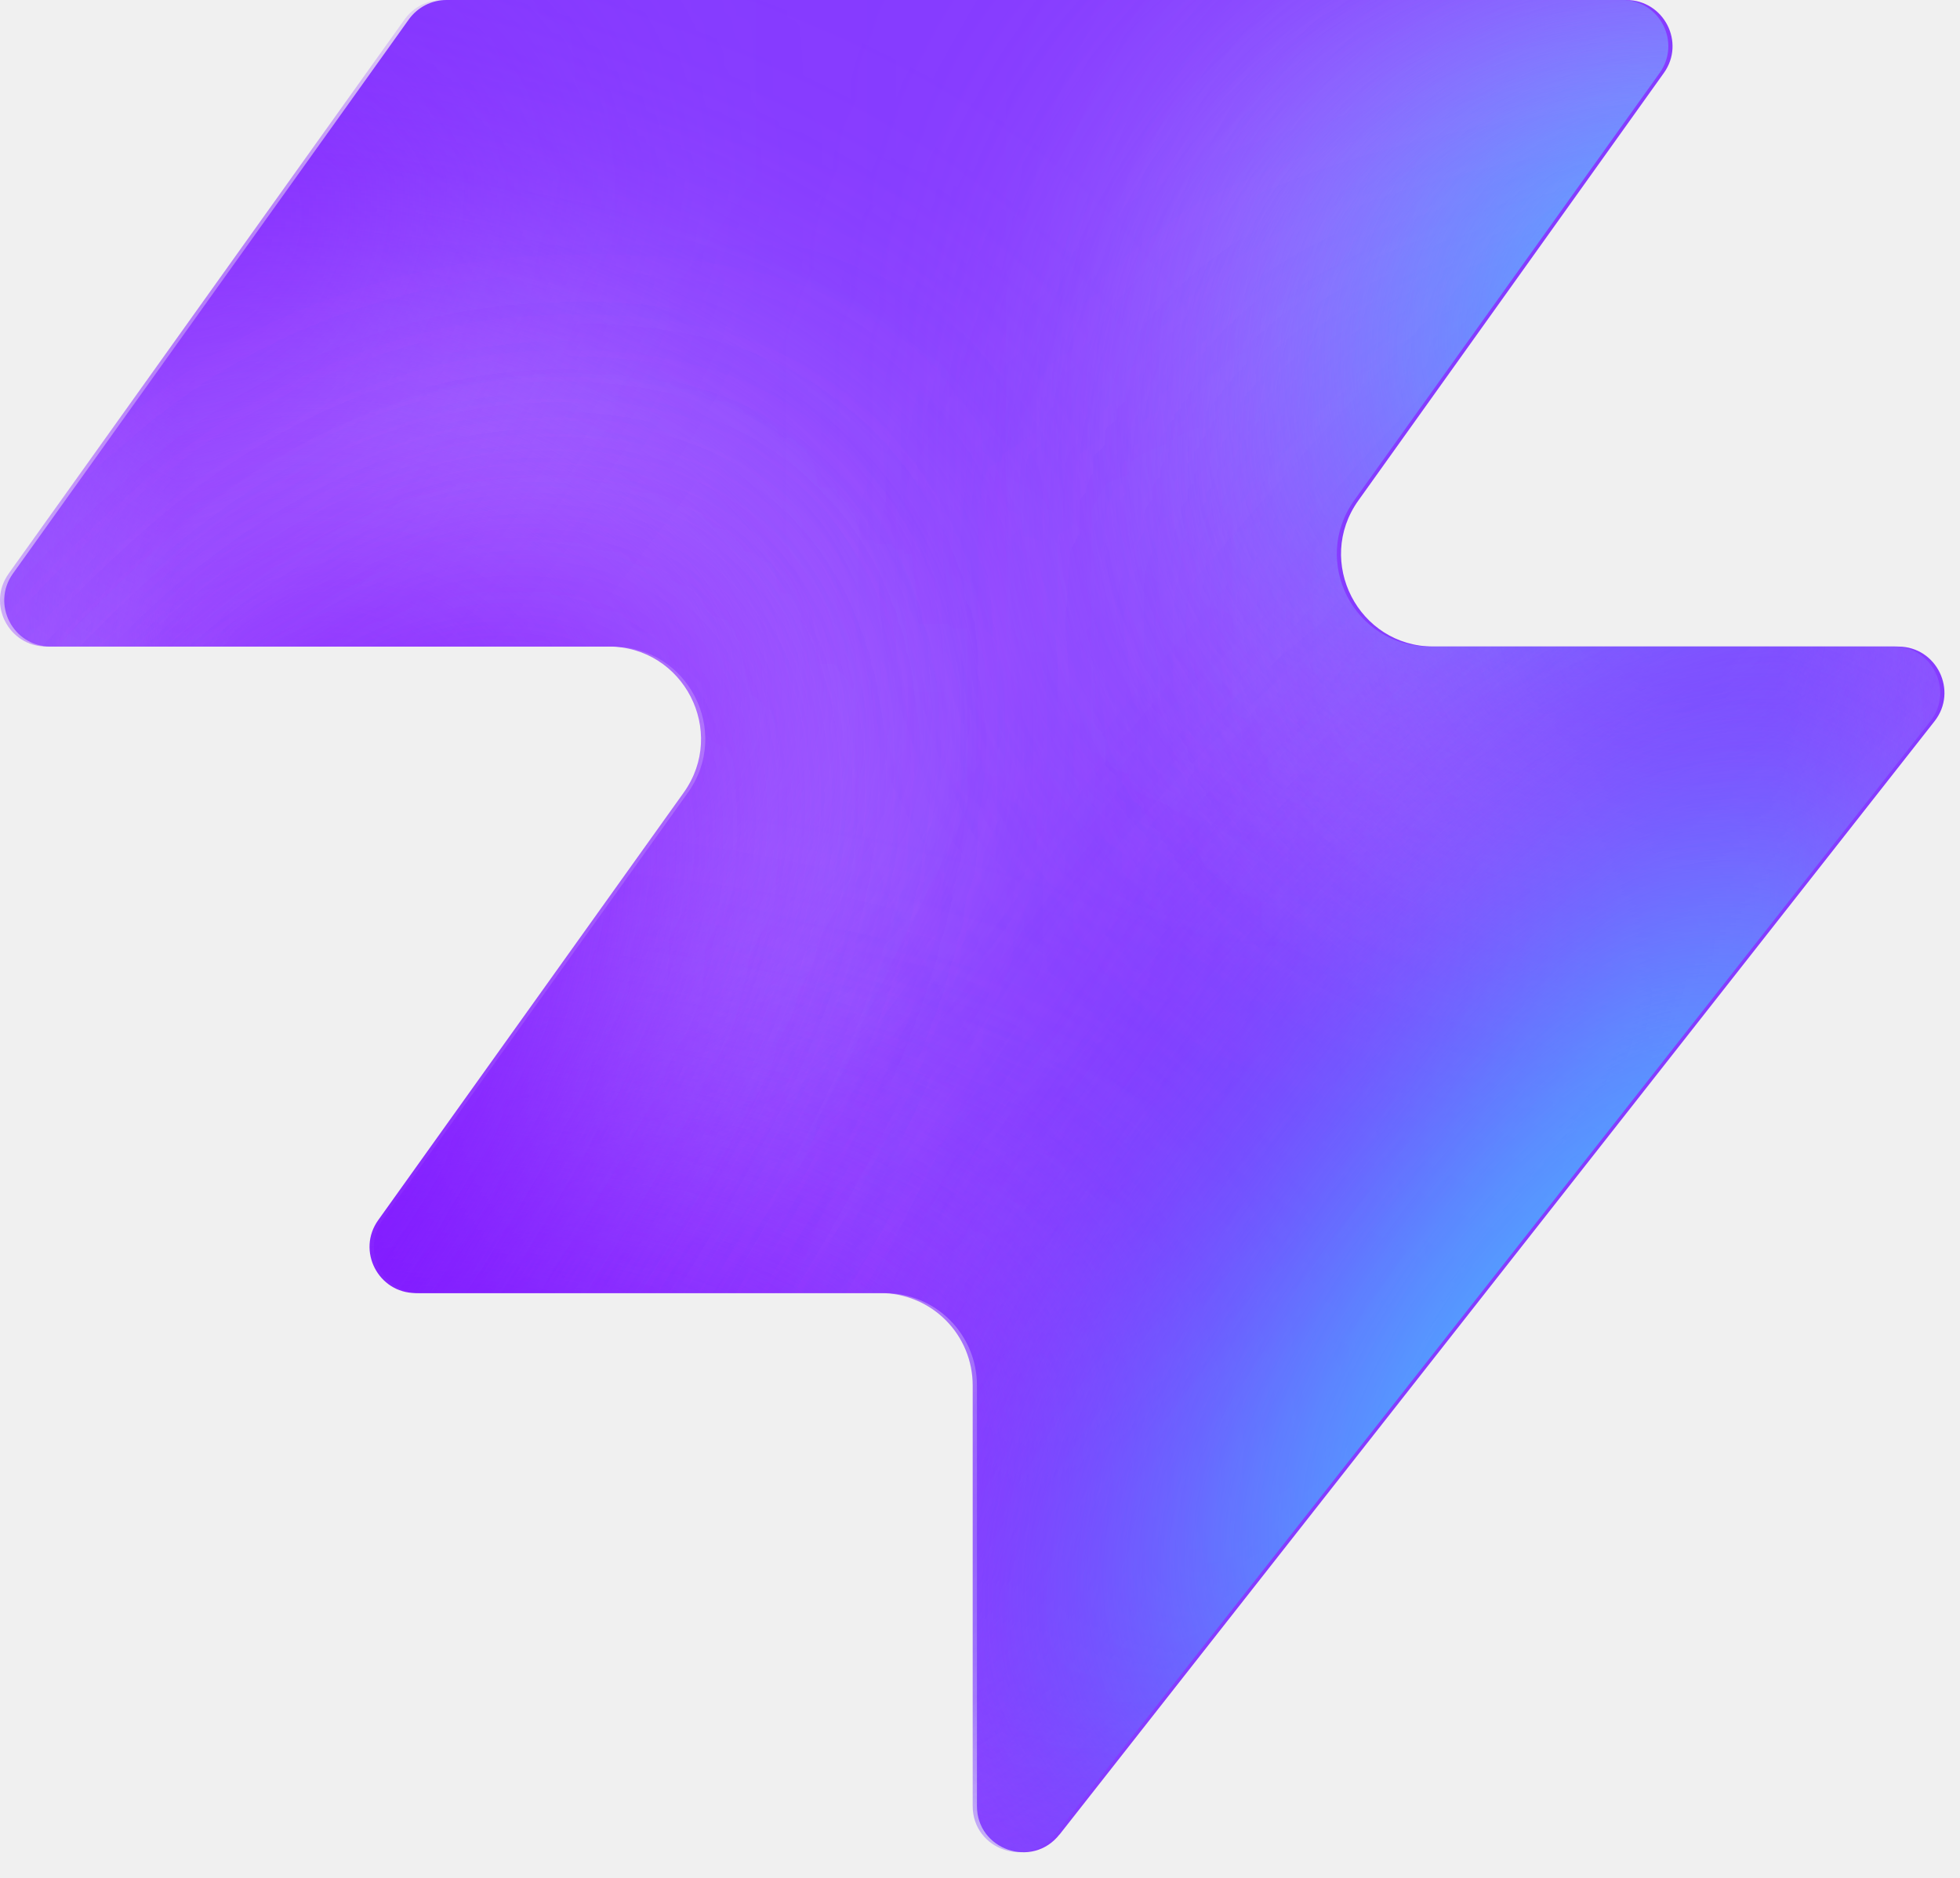
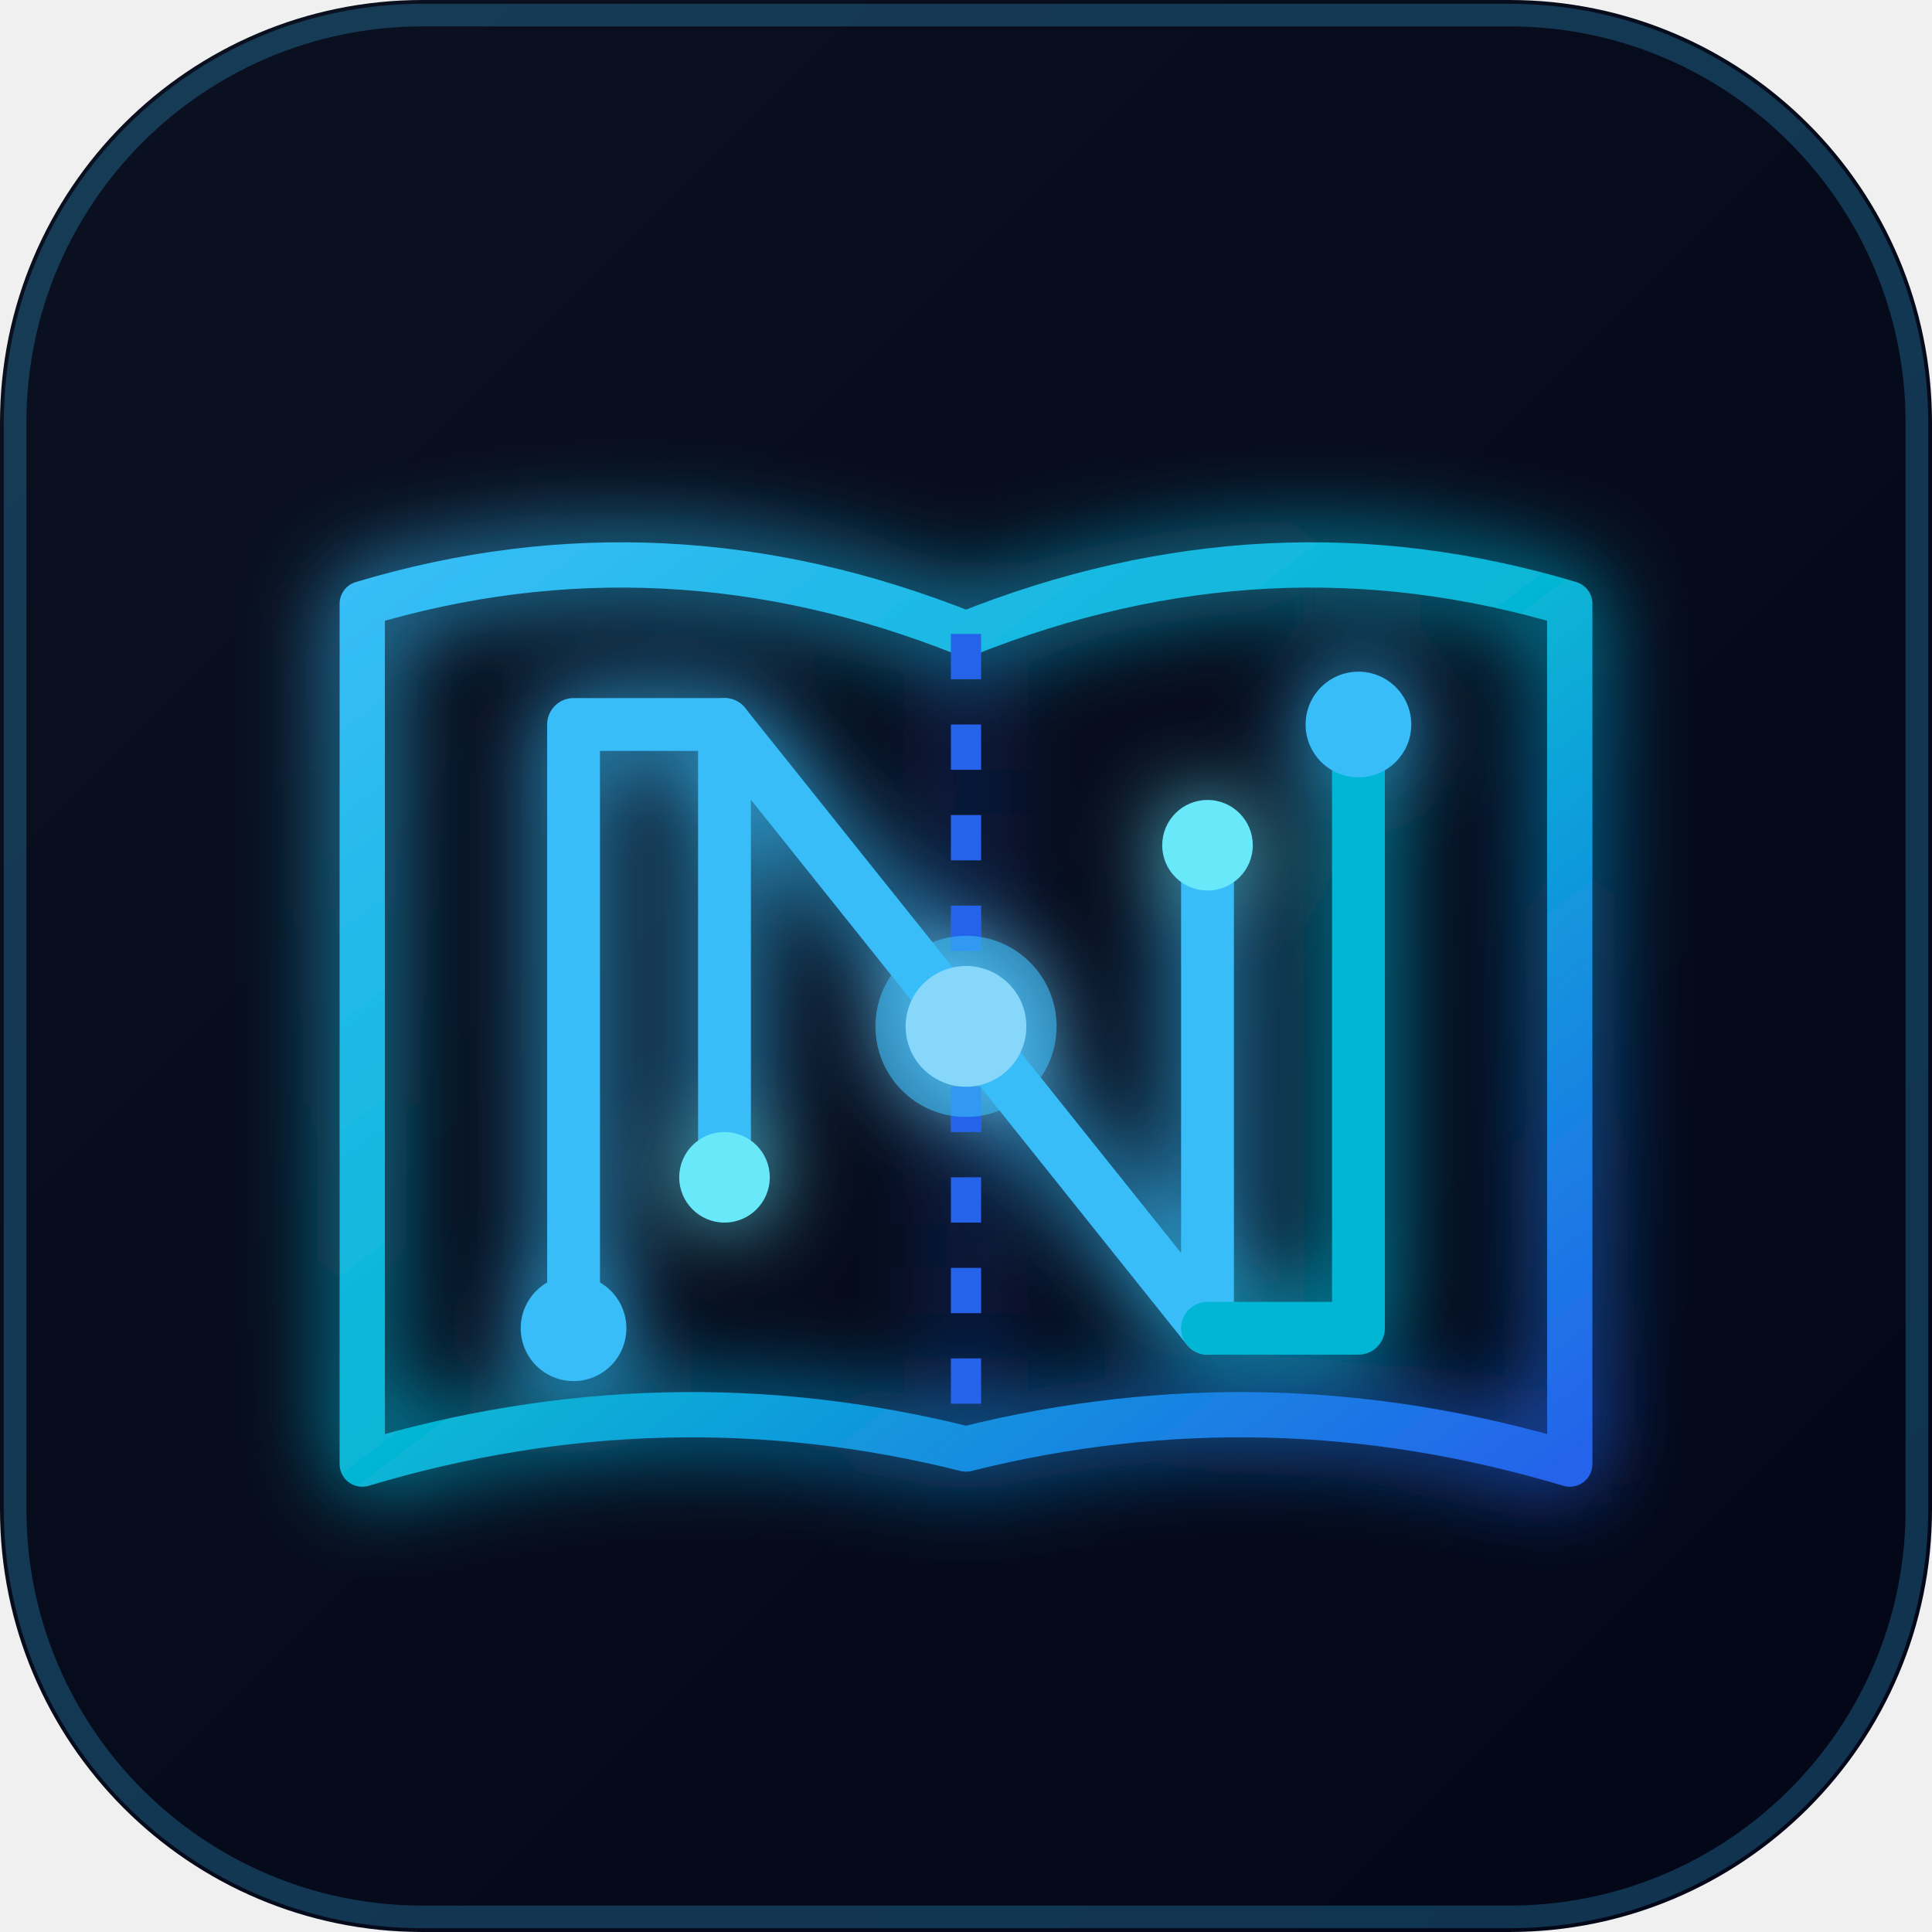
- <svg xmlns="http://www.w3.org/2000/svg" width="48" height="46" fill="none" viewBox="0 0 48 46">
-   <path fill="#863bff" d="M25.946 44.938c-.664.845-2.021.375-2.021-.698V33.937a2.26 2.26 0 0 0-2.262-2.262H10.287c-.92 0-1.456-1.04-.92-1.788l7.48-10.471c1.07-1.497 0-3.578-1.842-3.578H1.237c-.92 0-1.456-1.04-.92-1.788L10.013.474c.214-.297.556-.474.92-.474h28.894c.92 0 1.456 1.04.92 1.788l-7.48 10.471c-1.07 1.498 0 3.579 1.842 3.579h11.377c.943 0 1.473 1.088.89 1.83L25.947 44.94z" style="fill:#863bff;fill:color(display-p3 .525 .23 1);fill-opacity:1" />
-   <mask id="a" width="48" height="46" x="0" y="0" maskUnits="userSpaceOnUse" style="mask-type:alpha">
-     <path fill="#000" d="M25.842 44.938c-.664.844-2.021.375-2.021-.698V33.937a2.26 2.26 0 0 0-2.262-2.262H10.183c-.92 0-1.456-1.04-.92-1.788l7.48-10.471c1.07-1.498 0-3.579-1.842-3.579H1.133c-.92 0-1.456-1.04-.92-1.787L9.91.473c.214-.297.556-.474.92-.474h28.894c.92 0 1.456 1.04.92 1.788l-7.48 10.471c-1.07 1.498 0 3.578 1.842 3.578h11.377c.943 0 1.473 1.088.89 1.832L25.843 44.94z" style="fill:#000;fill-opacity:1" />
-   </mask>
-   <g mask="url(#a)">
-     <g filter="url(#b)">
-       <ellipse cx="5.508" cy="14.704" fill="#ede6ff" rx="5.508" ry="14.704" style="fill:#ede6ff;fill:color(display-p3 .927 .903 1);fill-opacity:1" transform="matrix(.00324 1 1 -.00324 -4.47 31.516)" />
-     </g>
-     <g filter="url(#c)">
-       <ellipse cx="10.399" cy="29.851" fill="#ede6ff" rx="10.399" ry="29.851" style="fill:#ede6ff;fill:color(display-p3 .927 .903 1);fill-opacity:1" transform="matrix(.00324 1 1 -.00324 -39.328 7.883)" />
-     </g>
-     <g filter="url(#d)">
-       <ellipse cx="5.508" cy="30.487" fill="#7e14ff" rx="5.508" ry="30.487" style="fill:#7e14ff;fill:color(display-p3 .492 .077 1);fill-opacity:1" transform="rotate(89.814 -25.913 -14.639)scale(1 -1)" />
-     </g>
-     <g filter="url(#e)">
-       <ellipse cx="5.508" cy="30.599" fill="#7e14ff" rx="5.508" ry="30.599" style="fill:#7e14ff;fill:color(display-p3 .492 .077 1);fill-opacity:1" transform="rotate(89.814 -32.644 -3.334)scale(1 -1)" />
-     </g>
-     <g filter="url(#f)">
-       <ellipse cx="5.508" cy="30.599" fill="#7e14ff" rx="5.508" ry="30.599" style="fill:#7e14ff;fill:color(display-p3 .492 .077 1);fill-opacity:1" transform="matrix(.00324 1 1 -.00324 -34.34 30.47)" />
-     </g>
-     <g filter="url(#g)">
-       <ellipse cx="14.072" cy="22.078" fill="#ede6ff" rx="14.072" ry="22.078" style="fill:#ede6ff;fill:color(display-p3 .927 .903 1);fill-opacity:1" transform="rotate(93.35 24.506 48.493)scale(-1 1)" />
-     </g>
-     <g filter="url(#h)">
-       <ellipse cx="3.47" cy="21.501" fill="#7e14ff" rx="3.47" ry="21.501" style="fill:#7e14ff;fill:color(display-p3 .492 .077 1);fill-opacity:1" transform="rotate(89.009 28.708 47.59)scale(-1 1)" />
-     </g>
-     <g filter="url(#i)">
-       <ellipse cx="3.47" cy="21.501" fill="#7e14ff" rx="3.47" ry="21.501" style="fill:#7e14ff;fill:color(display-p3 .492 .077 1);fill-opacity:1" transform="rotate(89.009 28.708 47.59)scale(-1 1)" />
-     </g>
-     <g filter="url(#j)">
-       <ellipse cx=".387" cy="8.972" fill="#7e14ff" rx="4.407" ry="29.108" style="fill:#7e14ff;fill:color(display-p3 .492 .077 1);fill-opacity:1" transform="rotate(39.51 .387 8.972)" />
-     </g>
-     <g filter="url(#k)">
-       <ellipse cx="47.523" cy="-6.092" fill="#7e14ff" rx="4.407" ry="29.108" style="fill:#7e14ff;fill:color(display-p3 .492 .077 1);fill-opacity:1" transform="rotate(37.892 47.523 -6.092)" />
-     </g>
-     <g filter="url(#l)">
-       <ellipse cx="41.412" cy="6.333" fill="#47bfff" rx="5.971" ry="9.665" style="fill:#47bfff;fill:color(display-p3 .28 .748 1);fill-opacity:1" transform="rotate(37.892 41.412 6.333)" />
-     </g>
-     <g filter="url(#m)">
-       <ellipse cx="-1.879" cy="38.332" fill="#7e14ff" rx="4.407" ry="29.108" style="fill:#7e14ff;fill:color(display-p3 .492 .077 1);fill-opacity:1" transform="rotate(37.892 -1.88 38.332)" />
-     </g>
-     <g filter="url(#n)">
-       <ellipse cx="-1.879" cy="38.332" fill="#7e14ff" rx="4.407" ry="29.108" style="fill:#7e14ff;fill:color(display-p3 .492 .077 1);fill-opacity:1" transform="rotate(37.892 -1.88 38.332)" />
-     </g>
-     <g filter="url(#o)">
-       <ellipse cx="35.651" cy="29.907" fill="#7e14ff" rx="4.407" ry="29.108" style="fill:#7e14ff;fill:color(display-p3 .492 .077 1);fill-opacity:1" transform="rotate(37.892 35.651 29.907)" />
-     </g>
-     <g filter="url(#p)">
-       <ellipse cx="38.418" cy="32.4" fill="#47bfff" rx="5.971" ry="15.297" style="fill:#47bfff;fill:color(display-p3 .28 .748 1);fill-opacity:1" transform="rotate(37.892 38.418 32.4)" />
-     </g>
-   </g>
+ <svg xmlns="http://www.w3.org/2000/svg" viewBox="0 0 128 128" width="128" height="128">
  <defs>
-     <filter id="b" width="60.045" height="41.654" x="-19.77" y="16.149" color-interpolation-filters="sRGB" filterUnits="userSpaceOnUse">
-       <feFlood flood-opacity="0" result="BackgroundImageFix" />
-       <feBlend in="SourceGraphic" in2="BackgroundImageFix" result="shape" />
-       <feGaussianBlur result="effect1_foregroundBlur_2002_17158" stdDeviation="7.659" />
-     </filter>
-     <filter id="c" width="90.34" height="51.437" x="-54.613" y="-7.533" color-interpolation-filters="sRGB" filterUnits="userSpaceOnUse">
-       <feFlood flood-opacity="0" result="BackgroundImageFix" />
-       <feBlend in="SourceGraphic" in2="BackgroundImageFix" result="shape" />
-       <feGaussianBlur result="effect1_foregroundBlur_2002_17158" stdDeviation="7.659" />
-     </filter>
-     <filter id="d" width="79.355" height="29.4" x="-49.64" y="2.03" color-interpolation-filters="sRGB" filterUnits="userSpaceOnUse">
-       <feFlood flood-opacity="0" result="BackgroundImageFix" />
-       <feBlend in="SourceGraphic" in2="BackgroundImageFix" result="shape" />
-       <feGaussianBlur result="effect1_foregroundBlur_2002_17158" stdDeviation="4.596" />
-     </filter>
-     <filter id="e" width="79.579" height="29.4" x="-45.045" y="20.029" color-interpolation-filters="sRGB" filterUnits="userSpaceOnUse">
-       <feFlood flood-opacity="0" result="BackgroundImageFix" />
-       <feBlend in="SourceGraphic" in2="BackgroundImageFix" result="shape" />
-       <feGaussianBlur result="effect1_foregroundBlur_2002_17158" stdDeviation="4.596" />
-     </filter>
-     <filter id="f" width="79.579" height="29.4" x="-43.513" y="21.178" color-interpolation-filters="sRGB" filterUnits="userSpaceOnUse">
-       <feFlood flood-opacity="0" result="BackgroundImageFix" />
-       <feBlend in="SourceGraphic" in2="BackgroundImageFix" result="shape" />
-       <feGaussianBlur result="effect1_foregroundBlur_2002_17158" stdDeviation="4.596" />
-     </filter>
-     <filter id="g" width="74.749" height="58.852" x="15.756" y="-17.901" color-interpolation-filters="sRGB" filterUnits="userSpaceOnUse">
-       <feFlood flood-opacity="0" result="BackgroundImageFix" />
-       <feBlend in="SourceGraphic" in2="BackgroundImageFix" result="shape" />
-       <feGaussianBlur result="effect1_foregroundBlur_2002_17158" stdDeviation="7.659" />
-     </filter>
-     <filter id="h" width="61.377" height="25.362" x="23.548" y="2.284" color-interpolation-filters="sRGB" filterUnits="userSpaceOnUse">
-       <feFlood flood-opacity="0" result="BackgroundImageFix" />
-       <feBlend in="SourceGraphic" in2="BackgroundImageFix" result="shape" />
-       <feGaussianBlur result="effect1_foregroundBlur_2002_17158" stdDeviation="4.596" />
-     </filter>
-     <filter id="i" width="61.377" height="25.362" x="23.548" y="2.284" color-interpolation-filters="sRGB" filterUnits="userSpaceOnUse">
-       <feFlood flood-opacity="0" result="BackgroundImageFix" />
-       <feBlend in="SourceGraphic" in2="BackgroundImageFix" result="shape" />
-       <feGaussianBlur result="effect1_foregroundBlur_2002_17158" stdDeviation="4.596" />
-     </filter>
-     <filter id="j" width="56.045" height="63.649" x="-27.636" y="-22.853" color-interpolation-filters="sRGB" filterUnits="userSpaceOnUse">
-       <feFlood flood-opacity="0" result="BackgroundImageFix" />
-       <feBlend in="SourceGraphic" in2="BackgroundImageFix" result="shape" />
-       <feGaussianBlur result="effect1_foregroundBlur_2002_17158" stdDeviation="4.596" />
-     </filter>
-     <filter id="k" width="54.814" height="64.646" x="20.116" y="-38.415" color-interpolation-filters="sRGB" filterUnits="userSpaceOnUse">
-       <feFlood flood-opacity="0" result="BackgroundImageFix" />
-       <feBlend in="SourceGraphic" in2="BackgroundImageFix" result="shape" />
-       <feGaussianBlur result="effect1_foregroundBlur_2002_17158" stdDeviation="4.596" />
-     </filter>
-     <filter id="l" width="33.541" height="35.313" x="24.641" y="-11.323" color-interpolation-filters="sRGB" filterUnits="userSpaceOnUse">
-       <feFlood flood-opacity="0" result="BackgroundImageFix" />
-       <feBlend in="SourceGraphic" in2="BackgroundImageFix" result="shape" />
-       <feGaussianBlur result="effect1_foregroundBlur_2002_17158" stdDeviation="4.596" />
-     </filter>
-     <filter id="m" width="54.814" height="64.646" x="-29.286" y="6.009" color-interpolation-filters="sRGB" filterUnits="userSpaceOnUse">
-       <feFlood flood-opacity="0" result="BackgroundImageFix" />
-       <feBlend in="SourceGraphic" in2="BackgroundImageFix" result="shape" />
-       <feGaussianBlur result="effect1_foregroundBlur_2002_17158" stdDeviation="4.596" />
-     </filter>
-     <filter id="n" width="54.814" height="64.646" x="-29.286" y="6.009" color-interpolation-filters="sRGB" filterUnits="userSpaceOnUse">
-       <feFlood flood-opacity="0" result="BackgroundImageFix" />
-       <feBlend in="SourceGraphic" in2="BackgroundImageFix" result="shape" />
-       <feGaussianBlur result="effect1_foregroundBlur_2002_17158" stdDeviation="4.596" />
-     </filter>
-     <filter id="o" width="54.814" height="64.646" x="8.244" y="-2.416" color-interpolation-filters="sRGB" filterUnits="userSpaceOnUse">
-       <feFlood flood-opacity="0" result="BackgroundImageFix" />
-       <feBlend in="SourceGraphic" in2="BackgroundImageFix" result="shape" />
-       <feGaussianBlur result="effect1_foregroundBlur_2002_17158" stdDeviation="4.596" />
-     </filter>
-     <filter id="p" width="39.409" height="43.623" x="18.713" y="10.588" color-interpolation-filters="sRGB" filterUnits="userSpaceOnUse">
-       <feFlood flood-opacity="0" result="BackgroundImageFix" />
-       <feBlend in="SourceGraphic" in2="BackgroundImageFix" result="shape" />
-       <feGaussianBlur result="effect1_foregroundBlur_2002_17158" stdDeviation="4.596" />
+     <linearGradient id="bgGrad" x1="0%" y1="0%" x2="100%" y2="100%">
+       <stop offset="0%" stop-color="#0b1120" />
+       <stop offset="100%" stop-color="#020617" />
+     </linearGradient>
+     <linearGradient id="cyanBlueGrad" x1="0%" y1="0%" x2="100%" y2="100%">
+       <stop offset="0%" stop-color="#38bdf8" />
+       <stop offset="50%" stop-color="#06b6d4" />
+       <stop offset="100%" stop-color="#2563eb" />
+     </linearGradient>
+     <linearGradient id="glowGrad" x1="0%" y1="0%" x2="100%" y2="0%">
+       <stop offset="0%" stop-color="#38bdf8" stop-opacity="0.8" />
+       <stop offset="100%" stop-color="#60a5fa" stop-opacity="0.8" />
+     </linearGradient>
+     <filter id="neonGlow" x="-20%" y="-20%" width="140%" height="140%">
+       <feGaussianBlur stdDeviation="3" result="blur" />
+       <feMerge>
+         <feMergeNode in="blur" />
+         <feMergeNode in="SourceGraphic" />
+       </feMerge>
    </filter>
  </defs>
+   <rect width="128" height="128" rx="28" fill="url(#bgGrad)" />
+   <rect width="126" height="126" x="1" y="1" rx="27" fill="none" stroke="#38bdf8" stroke-width="1.5" stroke-opacity="0.25" />
+   <g filter="url(#neonGlow)">
+     <path d="M 64 96 Q 44 91 24 97 L 24 40 Q 44 34 64 42 Q 84 34 104 40 L 104 97 Q 84 91 64 96 Z" fill="none" stroke="url(#cyanBlueGrad)" stroke-width="3" stroke-linejoin="round" stroke-linecap="round" />
+     <path d="M 38 88 L 38 48 L 48 48 L 48 78" fill="none" stroke="#38bdf8" stroke-width="3.5" stroke-linecap="round" stroke-linejoin="round" />
+     <path d="M 48 48 L 80 88 L 80 56" fill="none" stroke="#38bdf8" stroke-width="3.5" stroke-linecap="round" stroke-linejoin="round" />
+     <path d="M 80 88 L 90 88 L 90 48" fill="none" stroke="#06b6d4" stroke-width="3.5" stroke-linecap="round" stroke-linejoin="round" />
+     <line x1="64" y1="42" x2="64" y2="96" stroke="#2563eb" stroke-width="2" stroke-dasharray="3 3" />
+     <circle cx="38" cy="88" r="3.5" fill="#38bdf8" />
+     <circle cx="48" cy="78" r="3" fill="#67e8f9" />
+     <circle cx="90" cy="48" r="3.5" fill="#38bdf8" />
+     <circle cx="80" cy="56" r="3" fill="#67e8f9" />
+     <circle cx="64" cy="68" r="4" fill="#ffffff" />
+     <circle cx="64" cy="68" r="6" fill="#38bdf8" fill-opacity="0.6" />
+   </g>
</svg>
